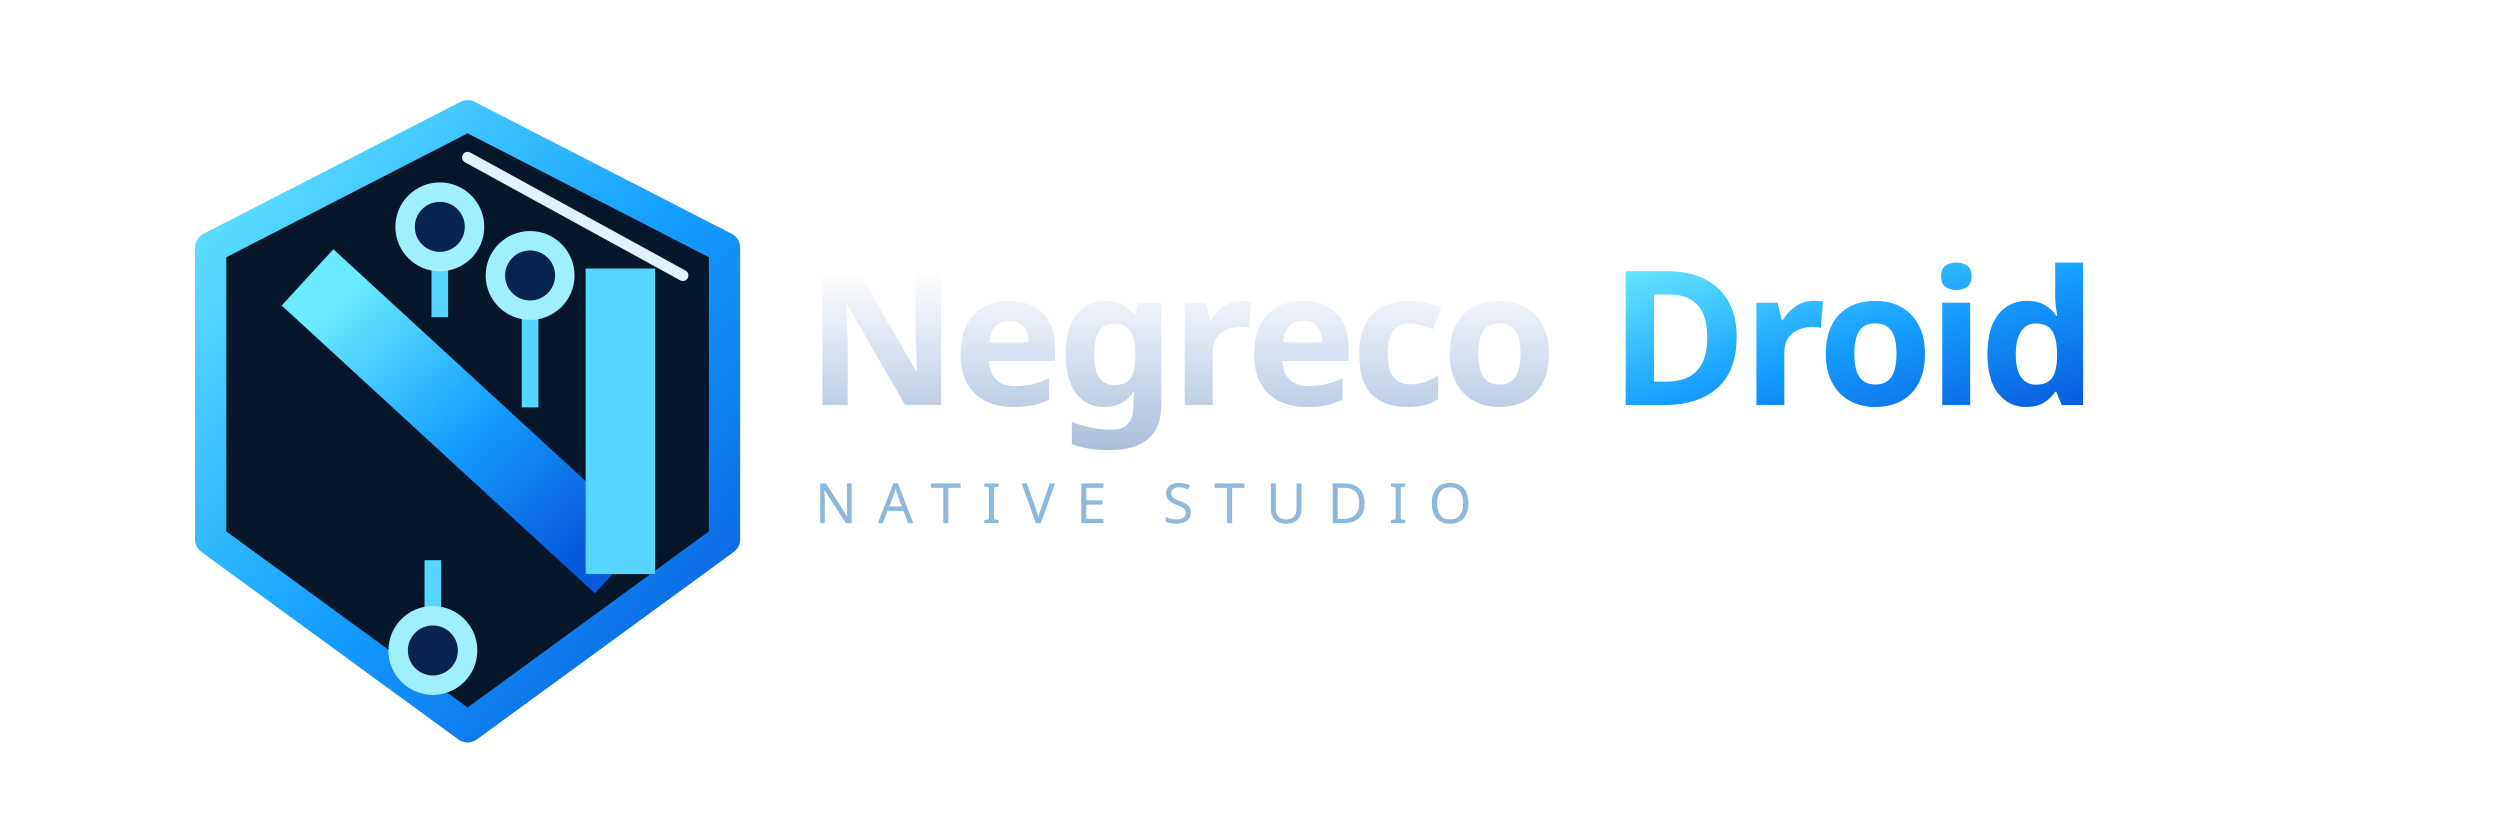
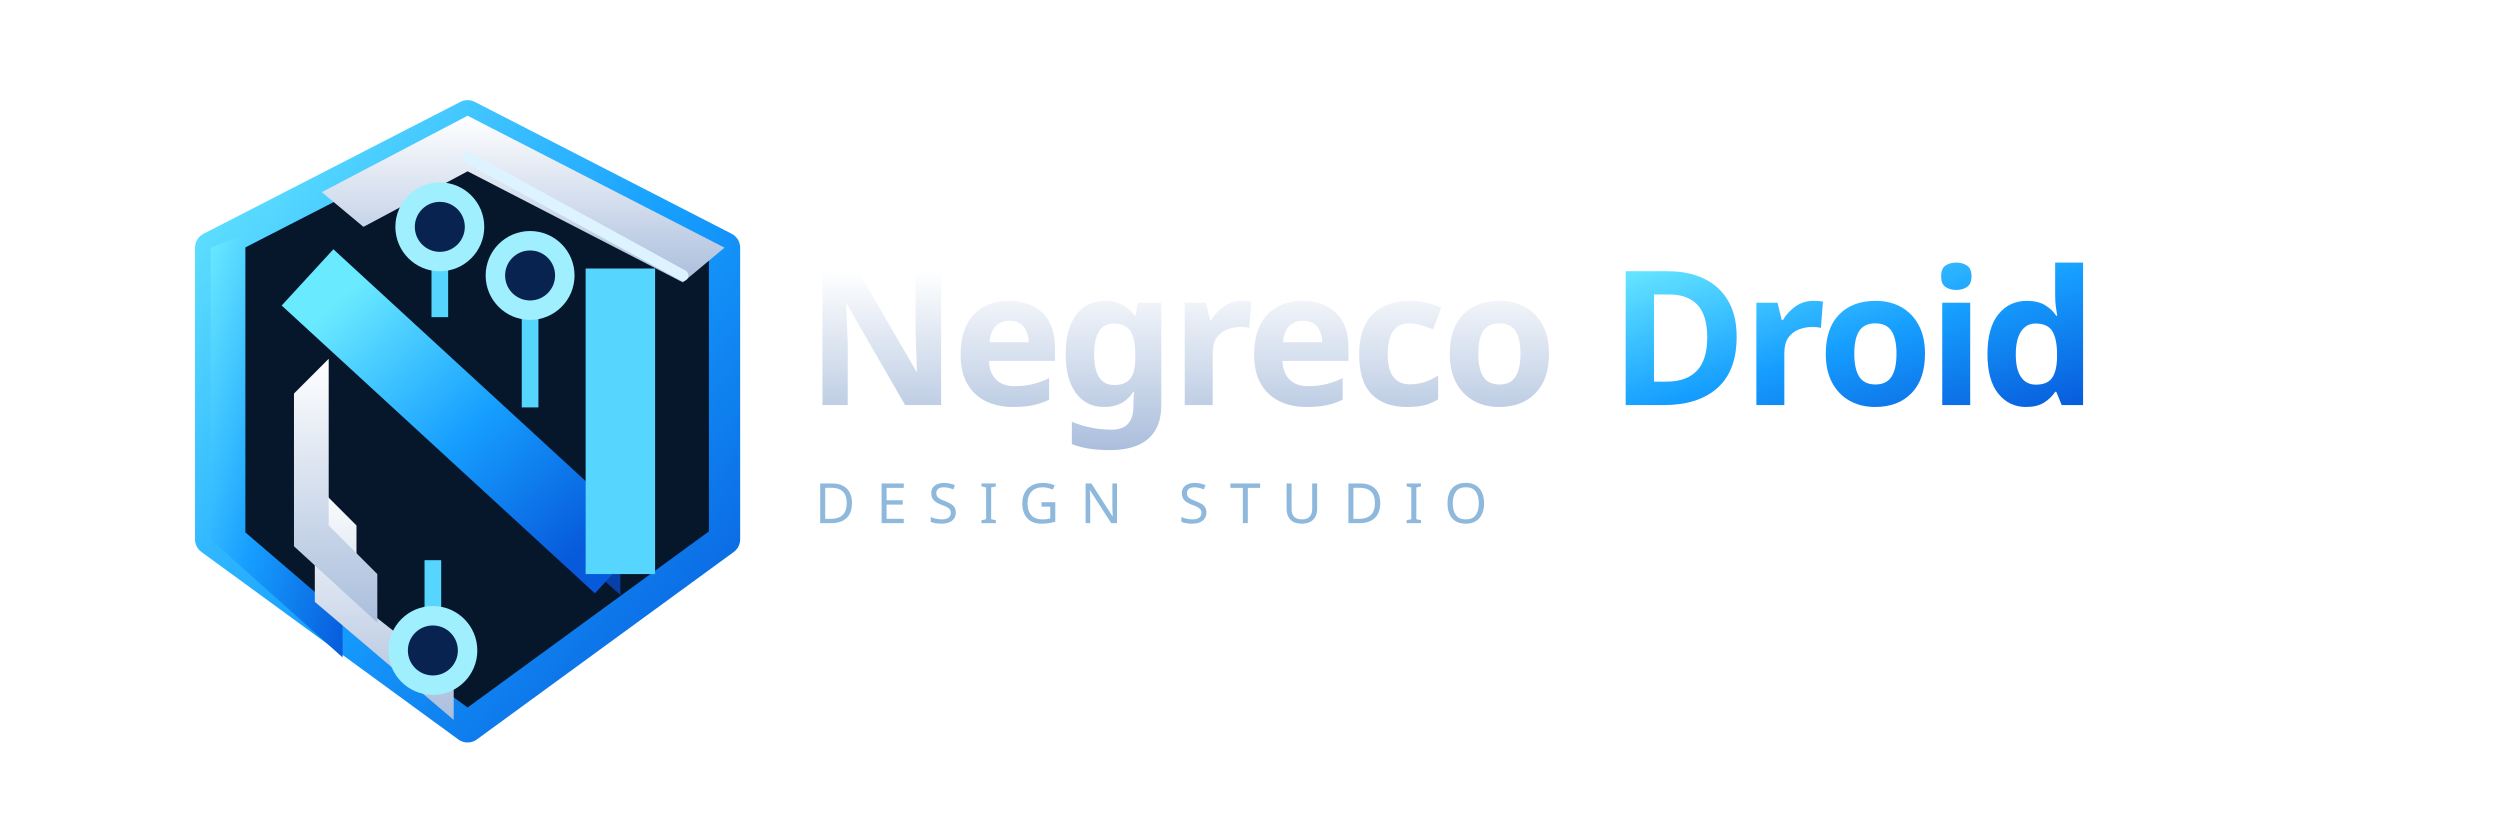
<svg xmlns="http://www.w3.org/2000/svg" width="1080" height="360" viewBox="0 0 1080 360" role="img" aria-labelledby="title desc">
  <defs>
    <linearGradient id="blue" x1="0" y1="0" x2="1" y2="1">
      <stop offset="0" stop-color="#6AEAFF" />
      <stop offset="0.52" stop-color="#169FFF" />
      <stop offset="1" stop-color="#075ADB" />
    </linearGradient>
    <linearGradient id="silver" x1="0" y1="0" x2="0" y2="1">
      <stop offset="0" stop-color="#FFFFFF" />
      <stop offset="1" stop-color="#AABEDC" />
    </linearGradient>
  </defs>
  <g transform="translate(40 17) scale(3)">
    <path d="M54 11 L91 30 L91 72 L54 99 L17 72 L17 30 Z" fill="#06172B" stroke="url(#blue)" stroke-width="4.5" stroke-linejoin="round" />
+     <path d="M54 11 L91 30 L85 35 L54 19 L39 27 L33 22 Z" fill="url(#silver)" />
+     <path d="M17 30 L22 28 L22 71 L36 83 L36 89 L17 72 Z" fill="url(#blue)" />
+     <path d="M32 64 L38 70 L38 81 L52 92 L52 98 L32 81 Z" fill="url(#silver)" />
    <path d="M54 17 L85 34" fill="none" stroke="#DDF3FF" stroke-width="1.6" stroke-linecap="round" />
+     <path d="M34 34 L76 72 L76 80 L34 43 Z" fill="#0640A8" />
+     <path d="M34 34 L76 71 L71 74 L34 41 Z" fill="url(#blue)" />
    <path d="M32 72 V35" stroke="url(#silver)" stroke-width="10" stroke-linecap="square" />
    <path d="M35 38 L72 72" fill="none" stroke="url(#blue)" stroke-width="11" stroke-linecap="square" />
    <path d="M76 72 V38" stroke="#56D6FF" stroke-width="10" stroke-linecap="square" />
+     <path d="M29 51 L34 46 L34 70 L41 77 L41 84 L29 73 Z" fill="url(#silver)" />
    <path d="M50 40 V28 M63 53 V35 M49 75 V87" stroke="#56D6FF" fill="none" stroke-width="2.4" />
    <g fill="#08234F" stroke="#A0EFFF" stroke-width="2.8">
      <circle cx="50" cy="27" r="5" />
      <circle cx="63" cy="34" r="5" />
      <circle cx="49" cy="88" r="5" />
    </g>
  </g>
  <g font-family="sans-serif" font-weight="700" font-size="81" letter-spacing="-2.5">
    <text x="348" y="175" fill="url(#silver)">Negreco</text>
    <text x="695" y="175" fill="url(#blue)">Droid</text>
  </g>
-   <text x="352" y="226" font-family="sans-serif" font-size="24" fill="#8EB8DC" letter-spacing="9">NATIVE STUDIO</text>
+   <text x="352" y="226" font-family="sans-serif" font-size="24" fill="#8EB8DC" letter-spacing="9">DESIGN STUDIO</text>
</svg>
